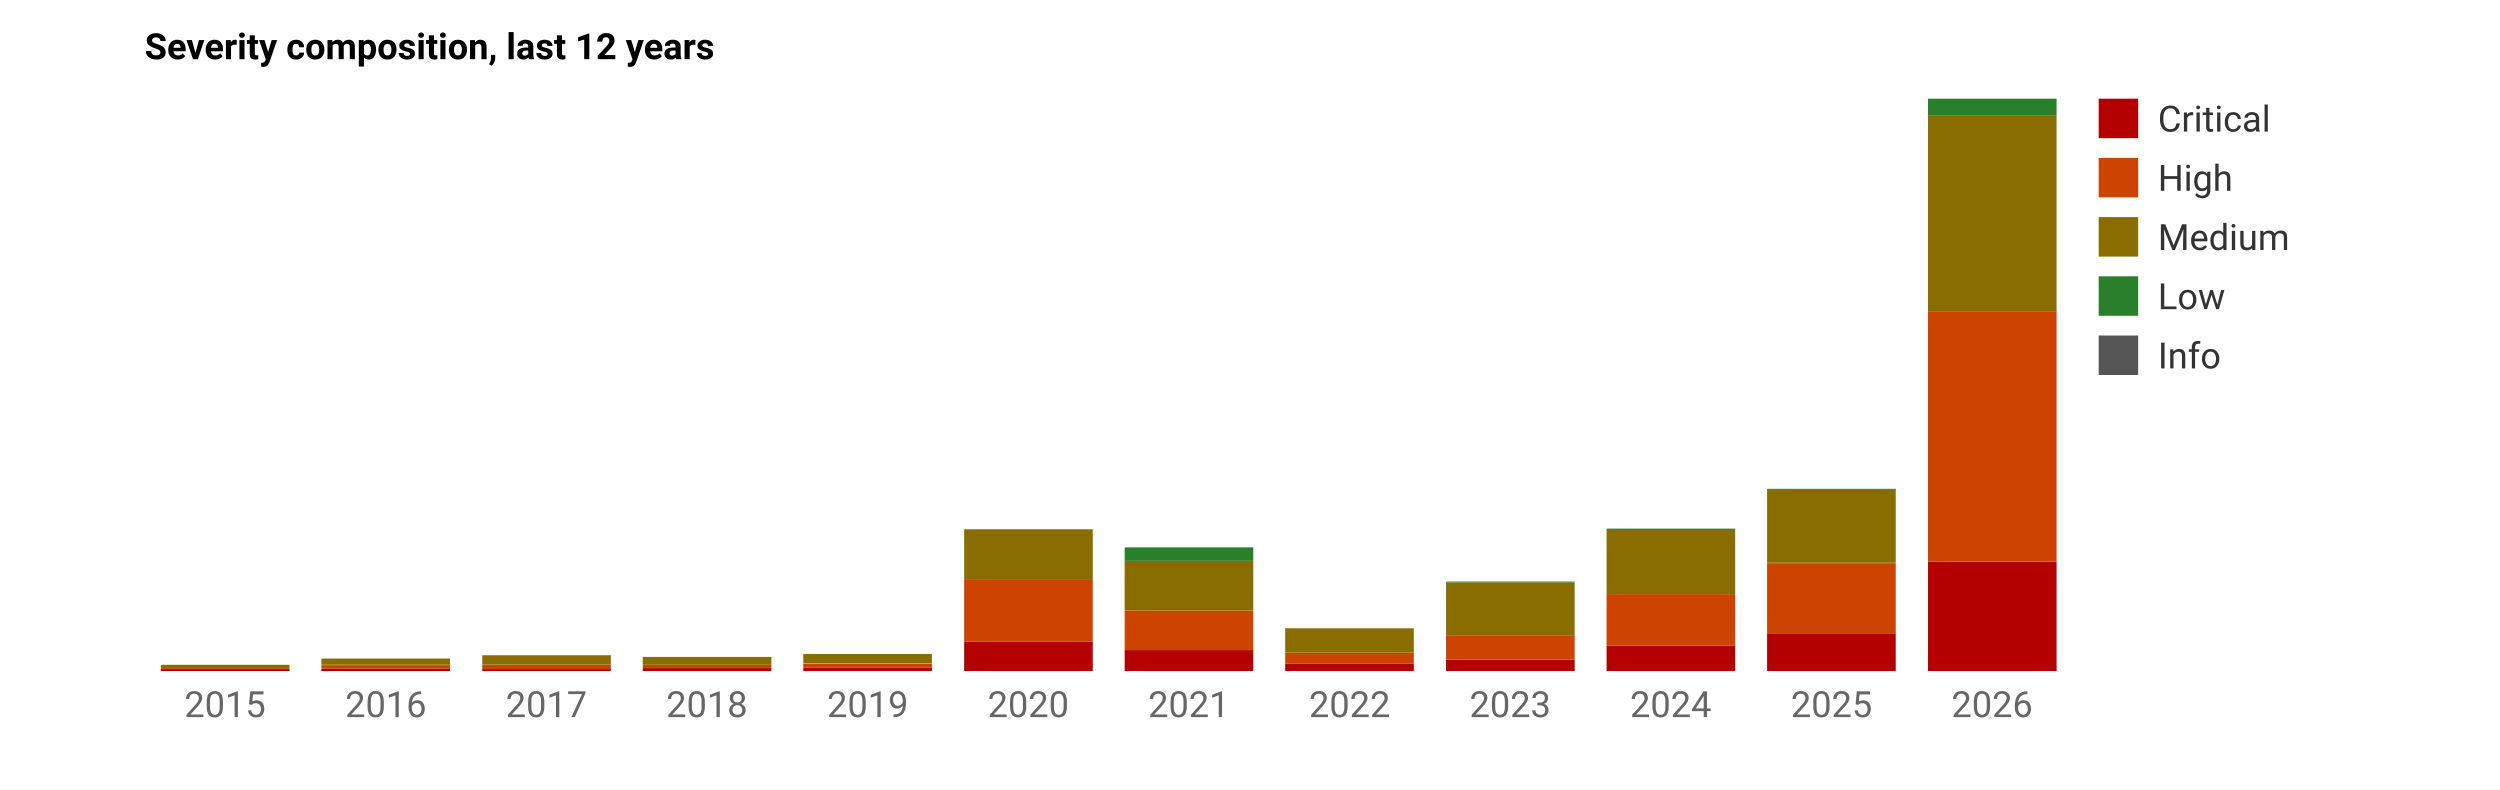
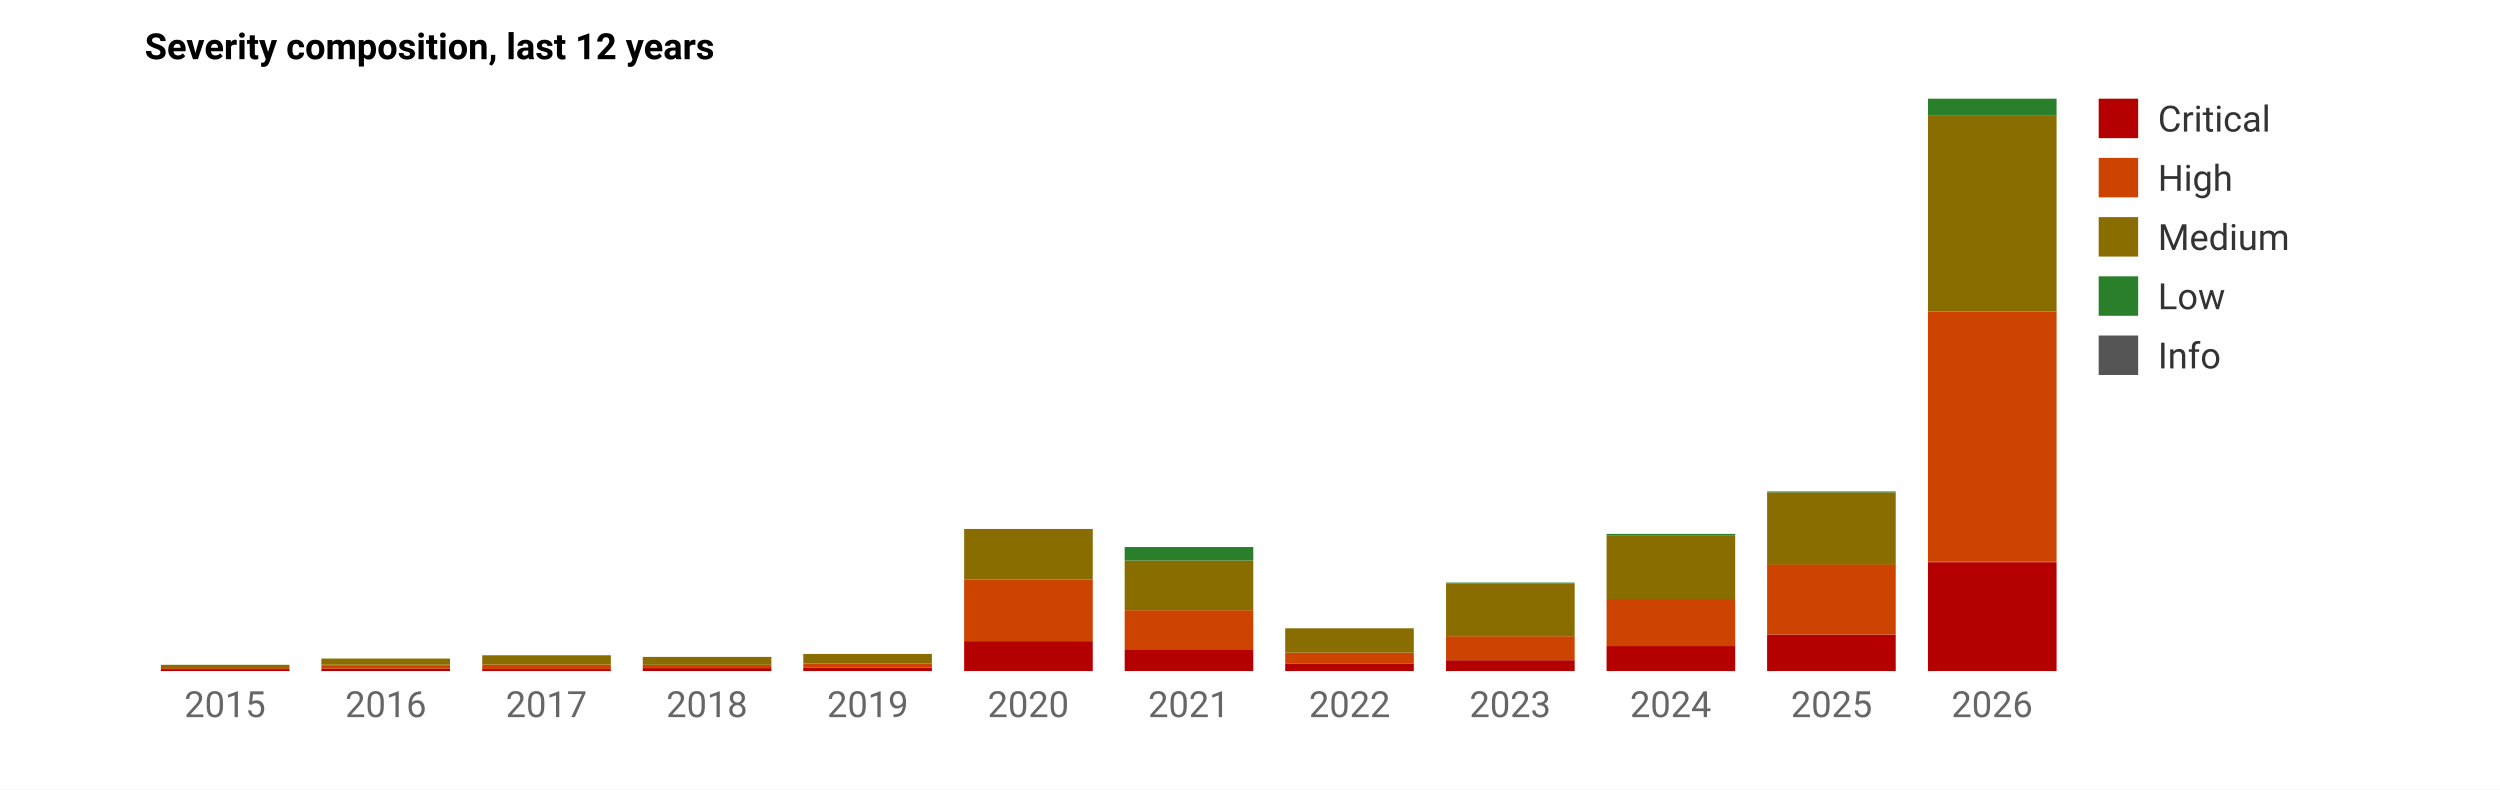
<svg xmlns="http://www.w3.org/2000/svg" viewBox="0 0 760 240" role="img" aria-label="Severity composition per year" font-family="system-ui,-apple-system,Segoe UI,Roboto,sans-serif" font-size="11">
  <rect x="0" y="0" width="100%" height="100%" fill="white" />
  <text x="44" y="18" font-weight="600">Severity composition, last 12 years</text>
  <rect x="48.9" y="203.4" width="39.1" height="0.6" fill="#b40000" />
  <rect x="48.9" y="203.1" width="39.1" height="0.3" fill="#cc4400" />
  <rect x="48.9" y="202.1" width="39.1" height="1.0" fill="#8a6d00" />
  <text x="68.4" y="218" text-anchor="middle" fill="#666">2015</text>
  <rect x="97.7" y="203.3" width="39.1" height="0.7" fill="#b40000" />
  <rect x="97.7" y="202.2" width="39.1" height="1.1" fill="#cc4400" />
  <rect x="97.7" y="200.2" width="39.1" height="1.9" fill="#8a6d00" />
  <text x="117.3" y="218" text-anchor="middle" fill="#666">2016</text>
  <rect x="146.6" y="203.4" width="39.1" height="0.6" fill="#b40000" />
  <rect x="146.6" y="202.0" width="39.1" height="1.4" fill="#cc4400" />
  <rect x="146.6" y="199.2" width="39.1" height="2.8" fill="#8a6d00" />
  <rect x="146.6" y="199.2" width="39.1" height="0.0" fill="#2a7f2a" />
  <text x="166.1" y="218" text-anchor="middle" fill="#666">2017</text>
  <rect x="195.4" y="203.1" width="39.1" height="0.9" fill="#b40000" />
  <rect x="195.4" y="202.1" width="39.1" height="1.0" fill="#cc4400" />
  <rect x="195.4" y="199.7" width="39.1" height="2.4" fill="#8a6d00" />
  <text x="214.9" y="218" text-anchor="middle" fill="#666">2018</text>
  <rect x="244.2" y="202.9" width="39.1" height="1.1" fill="#b40000" />
  <rect x="244.2" y="201.7" width="39.1" height="1.2" fill="#cc4400" />
-   <rect x="244.2" y="198.8" width="39.1" height="2.8" fill="#8a6d00" />
+   <rect x="244.2" y="198.8" width="39.1" height="2.9" fill="#8a6d00" />
  <rect x="244.2" y="198.8" width="39.1" height="0.0" fill="#2a7f2a" />
  <text x="263.8" y="218" text-anchor="middle" fill="#666">2019</text>
-   <rect x="293.1" y="195.0" width="39.1" height="9.0" fill="#b40000" />
-   <rect x="293.1" y="176.3" width="39.1" height="18.7" fill="#cc4400" />
-   <rect x="293.1" y="160.9" width="39.1" height="15.4" fill="#8a6d00" />
-   <rect x="293.1" y="160.9" width="39.1" height="0.0" fill="#2a7f2a" />
+   <rect x="293.1" y="194.9" width="39.1" height="9.1" fill="#b40000" />
+   <rect x="293.1" y="176.2" width="39.1" height="18.7" fill="#cc4400" />
+   <rect x="293.1" y="160.8" width="39.1" height="15.4" fill="#8a6d00" />
+   <rect x="293.1" y="160.8" width="39.1" height="0.0" fill="#2a7f2a" />
  <text x="312.6" y="218" text-anchor="middle" fill="#666">2020</text>
  <rect x="341.9" y="197.6" width="39.1" height="6.4" fill="#b40000" />
-   <rect x="341.9" y="185.6" width="39.1" height="12.1" fill="#cc4400" />
-   <rect x="341.9" y="170.5" width="39.1" height="15.1" fill="#8a6d00" />
-   <rect x="341.9" y="166.4" width="39.1" height="4.1" fill="#2a7f2a" />
+   <rect x="341.9" y="185.5" width="39.1" height="12.1" fill="#cc4400" />
+   <rect x="341.9" y="170.4" width="39.1" height="15.1" fill="#8a6d00" />
+   <rect x="341.9" y="166.3" width="39.1" height="4.1" fill="#2a7f2a" />
  <text x="361.4" y="218" text-anchor="middle" fill="#666">2021</text>
  <rect x="390.7" y="201.8" width="39.1" height="2.2" fill="#b40000" />
  <rect x="390.7" y="198.4" width="39.1" height="3.4" fill="#cc4400" />
  <rect x="390.7" y="191.0" width="39.1" height="7.4" fill="#8a6d00" />
  <text x="410.3" y="218" text-anchor="middle" fill="#666">2022</text>
-   <rect x="439.6" y="200.5" width="39.1" height="3.5" fill="#b40000" />
-   <rect x="439.6" y="193.1" width="39.1" height="7.4" fill="#cc4400" />
-   <rect x="439.6" y="177.1" width="39.1" height="16.0" fill="#8a6d00" />
-   <rect x="439.6" y="176.8" width="39.1" height="0.3" fill="#2a7f2a" />
+   <rect x="439.6" y="200.7" width="39.1" height="3.3" fill="#b40000" />
+   <rect x="439.6" y="193.4" width="39.1" height="7.3" fill="#cc4400" />
+   <rect x="439.6" y="177.4" width="39.1" height="16.0" fill="#8a6d00" />
+   <rect x="439.6" y="177.1" width="39.1" height="0.3" fill="#2a7f2a" />
  <text x="459.1" y="218" text-anchor="middle" fill="#666">2023</text>
-   <rect x="488.4" y="196.3" width="39.1" height="7.7" fill="#b40000" />
-   <rect x="488.4" y="180.6" width="39.1" height="15.7" fill="#cc4400" />
-   <rect x="488.4" y="161.1" width="39.1" height="19.5" fill="#8a6d00" />
-   <rect x="488.4" y="160.7" width="39.1" height="0.4" fill="#2a7f2a" />
+   <rect x="488.4" y="196.4" width="39.1" height="7.6" fill="#b40000" />
+   <rect x="488.4" y="182.1" width="39.1" height="14.3" fill="#cc4400" />
+   <rect x="488.4" y="162.7" width="39.1" height="19.4" fill="#8a6d00" />
+   <rect x="488.4" y="162.3" width="39.1" height="0.4" fill="#2a7f2a" />
  <text x="507.9" y="218" text-anchor="middle" fill="#666">2024</text>
-   <rect x="537.2" y="192.6" width="39.1" height="11.4" fill="#b40000" />
-   <rect x="537.2" y="171.2" width="39.1" height="21.5" fill="#cc4400" />
-   <rect x="537.2" y="148.8" width="39.1" height="22.3" fill="#8a6d00" />
-   <rect x="537.2" y="148.6" width="39.1" height="0.3" fill="#2a7f2a" />
+   <rect x="537.2" y="192.9" width="39.1" height="11.1" fill="#b40000" />
+   <rect x="537.2" y="171.5" width="39.1" height="21.4" fill="#cc4400" />
+   <rect x="537.2" y="149.7" width="39.1" height="21.9" fill="#8a6d00" />
+   <rect x="537.2" y="149.4" width="39.1" height="0.3" fill="#2a7f2a" />
  <text x="556.8" y="218" text-anchor="middle" fill="#666">2025</text>
-   <rect x="586.1" y="170.7" width="39.1" height="33.3" fill="#b40000" />
-   <rect x="586.1" y="94.6" width="39.1" height="76.1" fill="#cc4400" />
-   <rect x="586.1" y="35.0" width="39.1" height="59.6" fill="#8a6d00" />
+   <rect x="586.1" y="170.9" width="39.1" height="33.1" fill="#b40000" />
+   <rect x="586.1" y="94.7" width="39.1" height="76.1" fill="#cc4400" />
+   <rect x="586.1" y="35.0" width="39.1" height="59.7" fill="#8a6d00" />
  <rect x="586.1" y="30.0" width="39.1" height="5.0" fill="#2a7f2a" />
  <text x="605.6" y="218" text-anchor="middle" fill="#666">2026</text>
  <rect x="638" y="30" width="12" height="12" fill="#b40000" />
  <text x="656" y="40" fill="#333">Critical</text>
  <rect x="638" y="48" width="12" height="12" fill="#cc4400" />
  <text x="656" y="58" fill="#333">High</text>
  <rect x="638" y="66" width="12" height="12" fill="#8a6d00" />
  <text x="656" y="76" fill="#333">Medium</text>
  <rect x="638" y="84" width="12" height="12" fill="#2a7f2a" />
  <text x="656" y="94" fill="#333">Low</text>
  <rect x="638" y="102" width="12" height="12" fill="#555555" />
  <text x="656" y="112" fill="#333">Info</text>
</svg>
